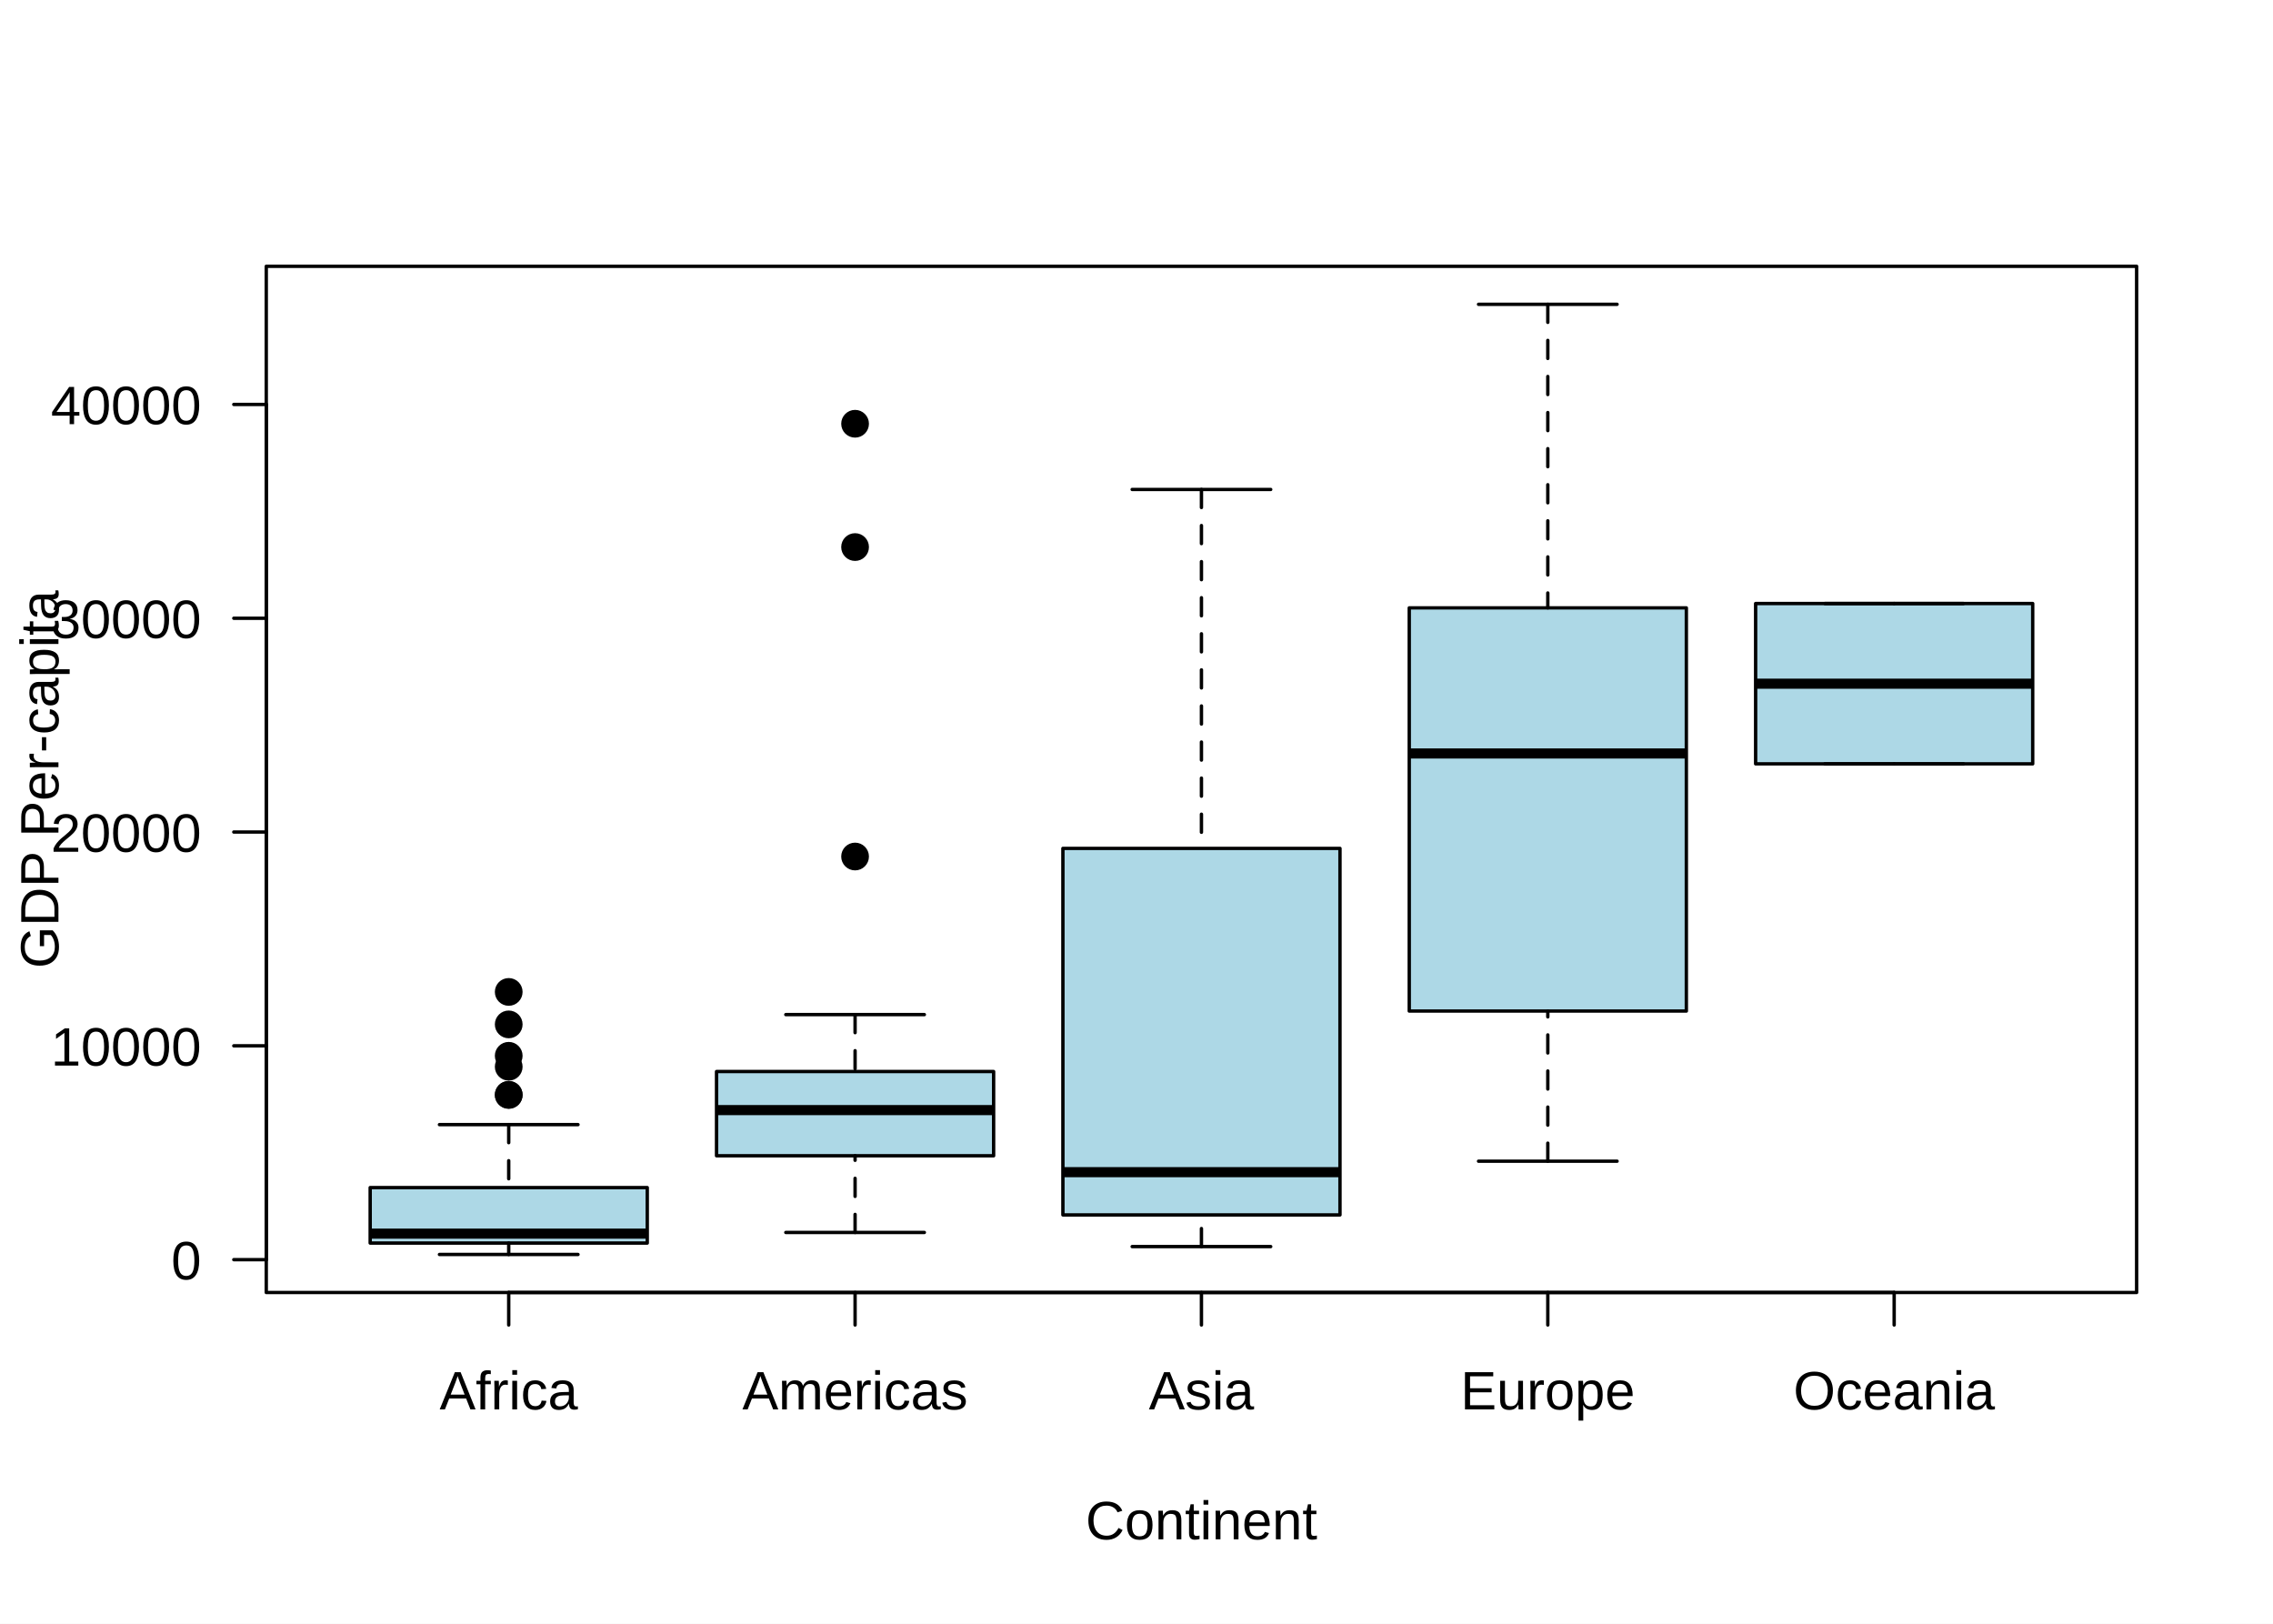
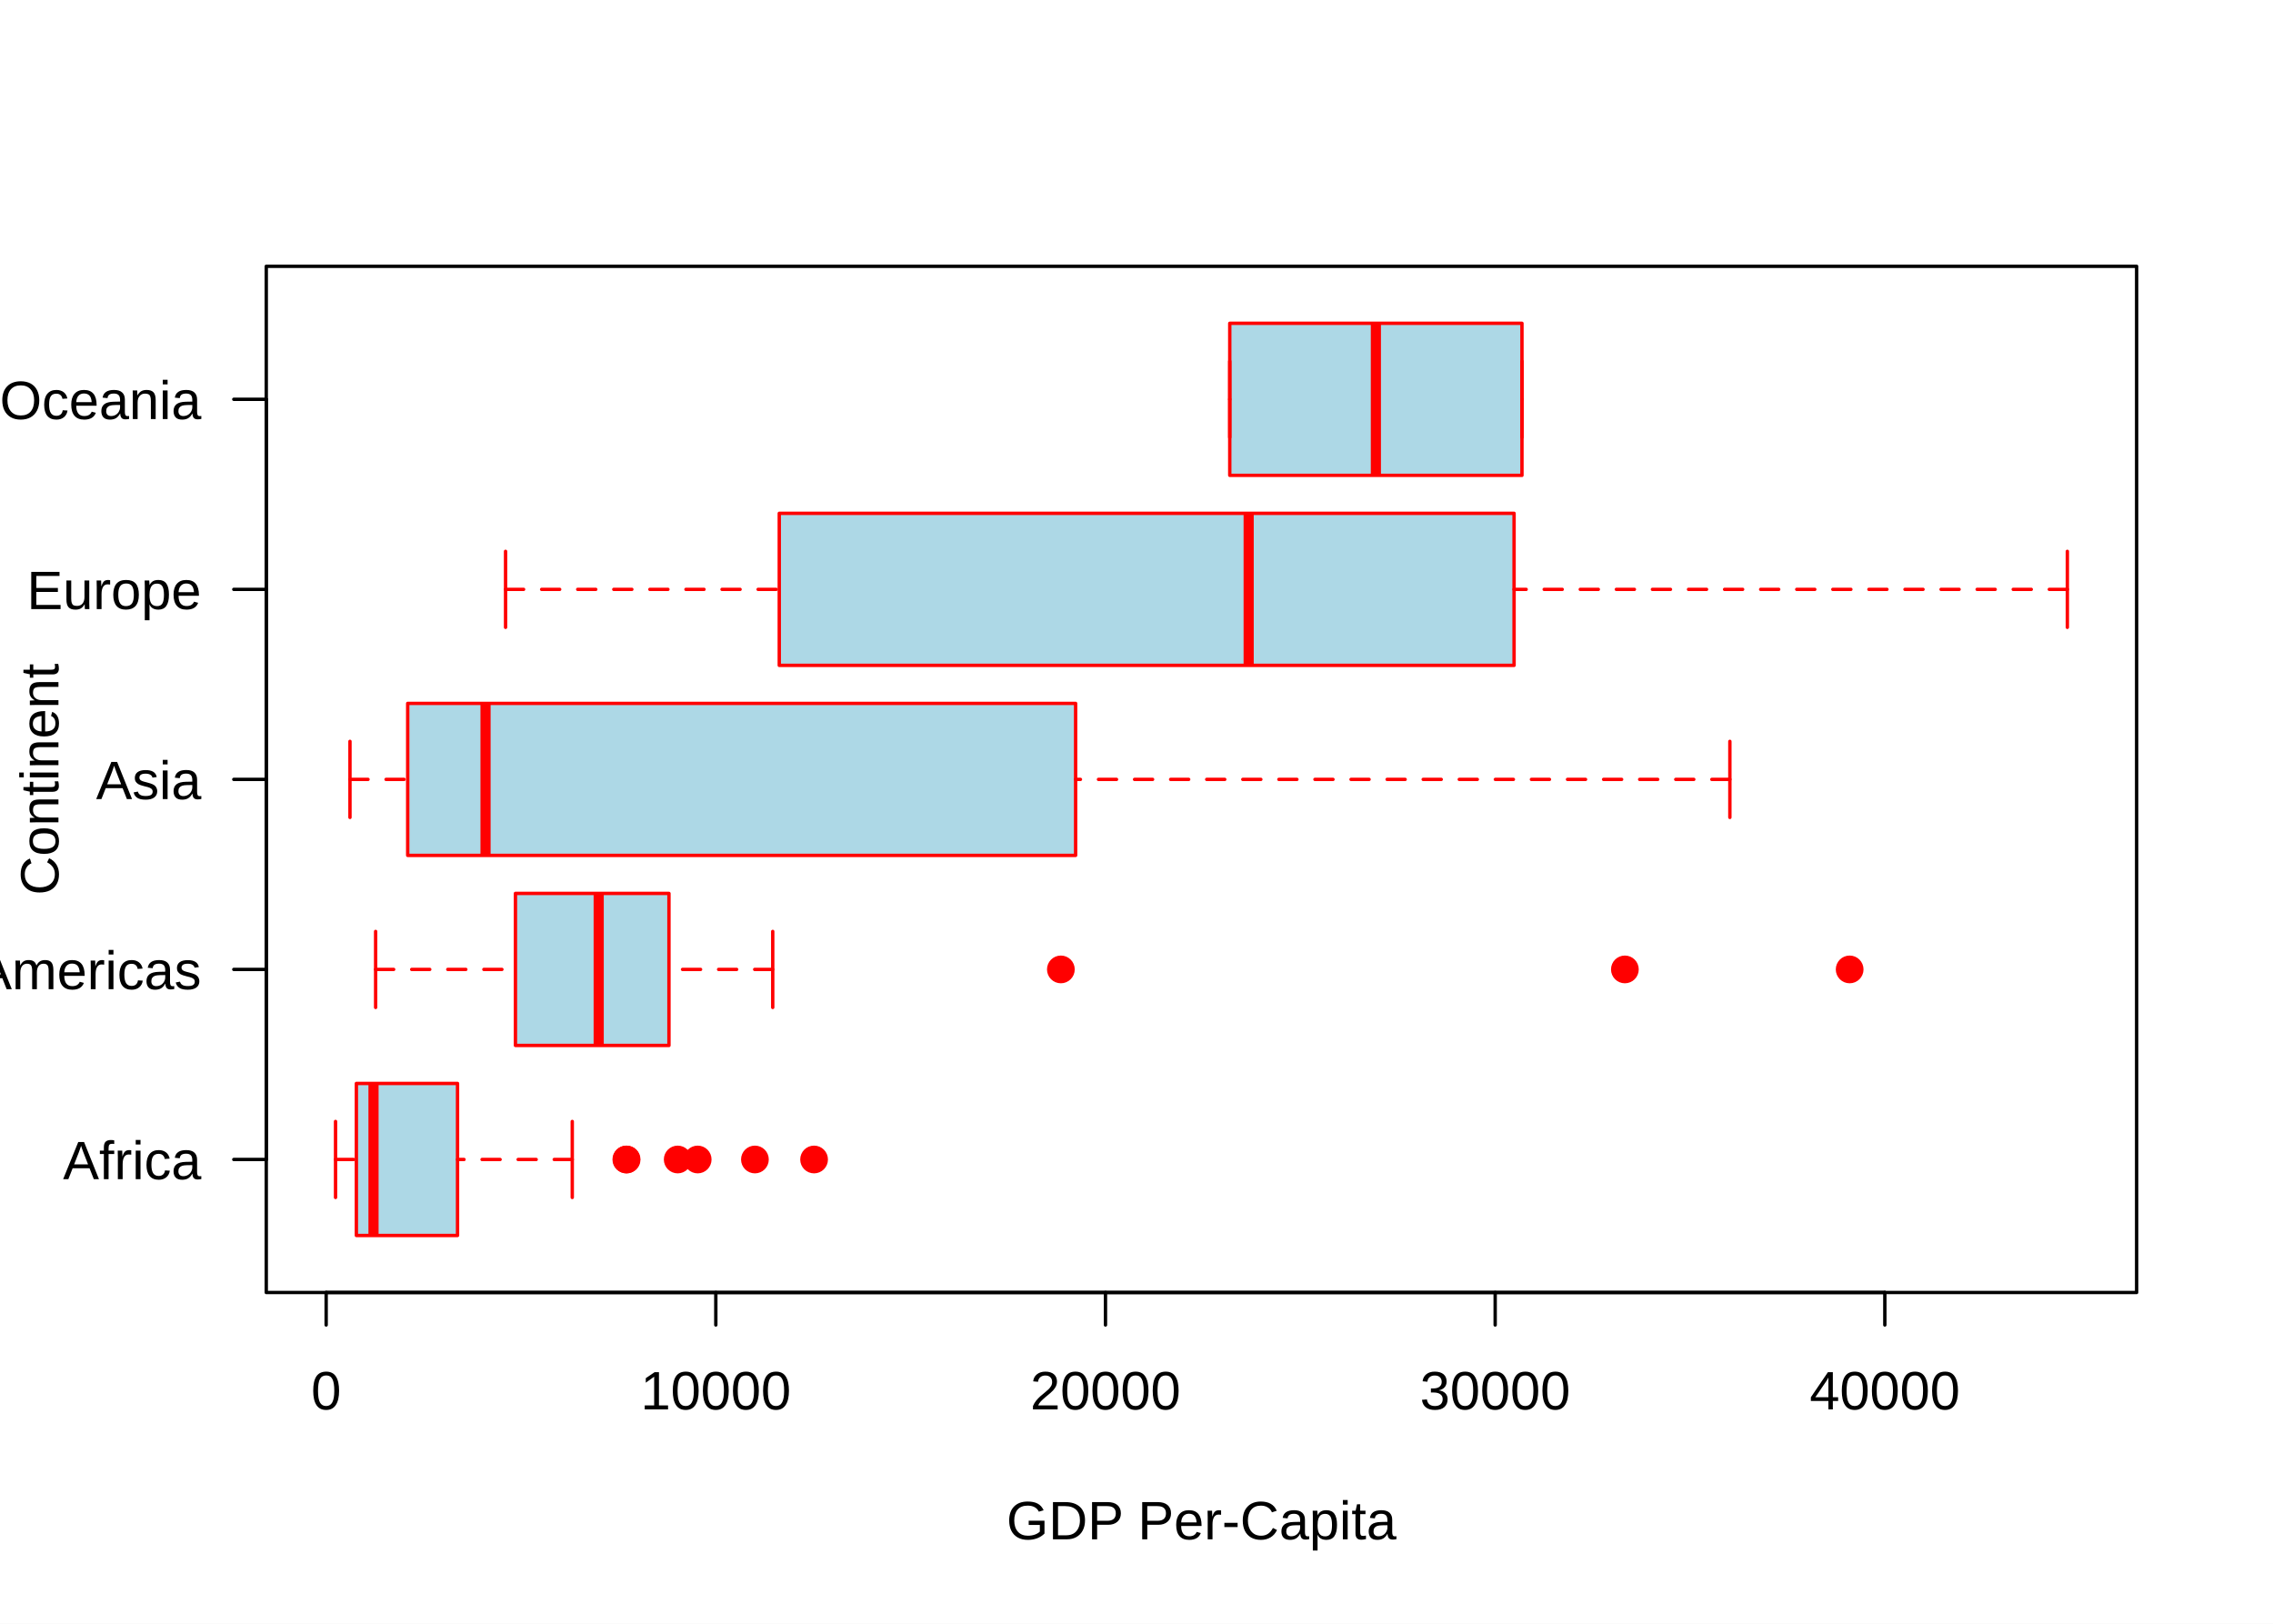
<svg xmlns="http://www.w3.org/2000/svg" class="svglite" width="504.00pt" height="360.00pt" viewBox="0 0 504.00 360.00">
  <defs>
    <style type="text/css">
    .svglite line, .svglite polyline, .svglite polygon, .svglite path, .svglite rect, .svglite circle {
      fill: none;
      stroke: #000000;
      stroke-linecap: round;
      stroke-linejoin: round;
      stroke-miterlimit: 10.00;
    }
  </style>
  </defs>
  <rect width="100%" height="100%" style="stroke: none; fill: #FFFFFF;" />
  <defs>
    <clipPath id="cpMC4wMHw1MDQuMDB8MC4wMHwzNjAuMDA=">
      <rect x="0.00" y="0.00" width="504.00" height="360.00" />
    </clipPath>
  </defs>
  <g clip-path="url(#cpMC4wMHw1MDQuMDB8MC4wMHwzNjAuMDA=)">
</g>
  <defs>
    <clipPath id="cpNTkuMDR8NDczLjc2fDU5LjA0fDI4Ni41Ng==">
      <rect x="59.04" y="59.04" width="414.72" height="227.52" />
    </clipPath>
  </defs>
  <g clip-path="url(#cpNTkuMDR8NDczLjc2fDU5LjA0fDI4Ni41Ng==)">
-     <polygon points="82.08,275.60 143.52,275.60 143.52,263.30 82.08,263.30 " style="stroke-width: 0.75; stroke: none; fill: #ADD8E6;" />
-     <line x1="82.08" y1="273.51" x2="143.52" y2="273.51" style="stroke-width: 2.25; stroke-linecap: butt;" />
-     <line x1="112.80" y1="278.13" x2="112.80" y2="275.60" style="stroke-width: 0.75; stroke-dasharray: 4.00,4.00;" />
-     <line x1="112.80" y1="249.34" x2="112.80" y2="263.30" style="stroke-width: 0.75; stroke-dasharray: 4.00,4.00;" />
-     <line x1="97.44" y1="278.13" x2="128.16" y2="278.13" style="stroke-width: 0.75;" />
-     <line x1="97.44" y1="249.34" x2="128.16" y2="249.34" style="stroke-width: 0.75;" />
-     <polyline points="82.08,275.60 143.52,275.60 143.52,263.30 82.08,263.30 82.08,275.60 " style="stroke-width: 0.75;" />
-     <circle cx="112.80" cy="227.12" r="2.70" style="stroke-width: 0.75; fill: #000000;" />
-     <circle cx="112.80" cy="242.76" r="2.70" style="stroke-width: 0.75; fill: #000000;" />
-     <circle cx="112.80" cy="219.92" r="2.70" style="stroke-width: 0.75; fill: #000000;" />
-     <circle cx="112.80" cy="234.08" r="2.70" style="stroke-width: 0.75; fill: #000000;" />
-     <circle cx="112.80" cy="236.51" r="2.70" style="stroke-width: 0.75; fill: #000000;" />
-     <circle cx="112.80" cy="242.73" r="2.70" style="stroke-width: 0.75; fill: #000000;" />
-     <polygon points="158.88,256.25 220.32,256.25 220.32,237.57 158.88,237.57 " style="stroke-width: 0.75; stroke: none; fill: #ADD8E6;" />
-     <line x1="158.88" y1="246.12" x2="220.32" y2="246.12" style="stroke-width: 2.25; stroke-linecap: butt;" />
-     <line x1="189.60" y1="273.25" x2="189.60" y2="256.25" style="stroke-width: 0.75; stroke-dasharray: 4.00,4.00;" />
-     <line x1="189.60" y1="224.95" x2="189.60" y2="237.57" style="stroke-width: 0.75; stroke-dasharray: 4.00,4.00;" />
-     <line x1="174.24" y1="273.25" x2="204.96" y2="273.25" style="stroke-width: 0.75;" />
-     <line x1="174.24" y1="224.95" x2="204.96" y2="224.95" style="stroke-width: 0.75;" />
-     <polyline points="158.88,256.25 220.32,256.25 220.32,237.57 158.88,237.57 158.88,256.25 " style="stroke-width: 0.75;" />
-     <circle cx="189.60" cy="121.29" r="2.70" style="stroke-width: 0.75; fill: #000000;" />
-     <circle cx="189.60" cy="189.90" r="2.70" style="stroke-width: 0.75; fill: #000000;" />
-     <circle cx="189.60" cy="93.95" r="2.70" style="stroke-width: 0.75; fill: #000000;" />
-     <polygon points="235.68,269.36 297.12,269.36 297.12,188.10 235.68,188.10 " style="stroke-width: 0.75; stroke: none; fill: #ADD8E6;" />
-     <line x1="235.68" y1="259.88" x2="297.12" y2="259.88" style="stroke-width: 2.25; stroke-linecap: butt;" />
-     <line x1="266.40" y1="276.38" x2="266.40" y2="269.36" style="stroke-width: 0.75; stroke-dasharray: 4.00,4.00;" />
-     <line x1="266.40" y1="108.52" x2="266.40" y2="188.10" style="stroke-width: 0.75; stroke-dasharray: 4.00,4.00;" />
-     <line x1="251.04" y1="276.38" x2="281.76" y2="276.38" style="stroke-width: 0.75;" />
-     <line x1="251.04" y1="108.52" x2="281.76" y2="108.52" style="stroke-width: 0.75;" />
-     <polyline points="235.68,269.36 297.12,269.36 297.12,188.10 235.68,188.10 235.68,269.36 " style="stroke-width: 0.75;" />
-     <polygon points="312.48,224.16 373.92,224.16 373.92,134.77 312.48,134.77 " style="stroke-width: 0.75; stroke: none; fill: #ADD8E6;" />
-     <line x1="312.48" y1="167.05" x2="373.92" y2="167.05" style="stroke-width: 2.25; stroke-linecap: butt;" />
-     <line x1="343.20" y1="257.45" x2="343.20" y2="224.16" style="stroke-width: 0.75; stroke-dasharray: 4.00,4.00;" />
-     <line x1="343.20" y1="67.47" x2="343.20" y2="134.77" style="stroke-width: 0.75; stroke-dasharray: 4.00,4.00;" />
-     <line x1="327.84" y1="257.45" x2="358.56" y2="257.45" style="stroke-width: 0.75;" />
-     <line x1="327.84" y1="67.47" x2="358.56" y2="67.47" style="stroke-width: 0.75;" />
-     <polyline points="312.48,224.16 373.92,224.16 373.92,134.77 312.48,134.77 312.48,224.16 " style="stroke-width: 0.75;" />
-     <polygon points="389.28,169.35 450.72,169.35 450.72,133.81 389.28,133.81 " style="stroke-width: 0.75; stroke: none; fill: #ADD8E6;" />
-     <line x1="389.28" y1="151.58" x2="450.72" y2="151.58" style="stroke-width: 2.25; stroke-linecap: butt;" />
-     <line x1="420.00" y1="169.35" x2="420.00" y2="169.35" style="stroke-width: 0.75; stroke-dasharray: 4.00,4.00;" />
-     <line x1="420.00" y1="133.81" x2="420.00" y2="133.81" style="stroke-width: 0.75; stroke-dasharray: 4.00,4.00;" />
-     <line x1="404.64" y1="169.35" x2="435.36" y2="169.35" style="stroke-width: 0.75;" />
-     <line x1="404.64" y1="133.81" x2="435.36" y2="133.81" style="stroke-width: 0.75;" />
-     <polyline points="389.28,169.35 450.72,169.35 450.72,133.81 389.28,133.81 389.28,169.35 " style="stroke-width: 0.75;" />
+     <polygon points="79.02,273.92 79.02,240.21 101.45,240.21 101.45,273.92 " style="stroke-width: 0.75; stroke: none; fill: #ADD8E6;" />
+     <line x1="82.82" y1="273.92" x2="82.82" y2="240.21" style="stroke-width: 2.25; stroke: #FF0000; stroke-linecap: butt;" />
+     <line x1="74.40" y1="257.07" x2="79.02" y2="257.07" style="stroke-width: 0.75; stroke: #FF0000; stroke-dasharray: 4.00,4.00;" />
+     <line x1="126.89" y1="257.07" x2="101.45" y2="257.07" style="stroke-width: 0.75; stroke: #FF0000; stroke-dasharray: 4.00,4.00;" />
+     <line x1="74.40" y1="265.49" x2="74.40" y2="248.64" style="stroke-width: 0.75; stroke: #FF0000;" />
+     <line x1="126.89" y1="265.49" x2="126.89" y2="248.64" style="stroke-width: 0.75; stroke: #FF0000;" />
+     <polyline points="79.02,273.92 79.02,240.21 101.45,240.21 101.45,273.92 79.02,273.92 " style="stroke-width: 0.75; stroke: #FF0000;" />
+     <circle cx="167.39" cy="257.07" r="2.70" style="stroke-width: 0.75; stroke: #FF0000; fill: #FF0000;" />
+     <circle cx="138.88" cy="257.07" r="2.70" style="stroke-width: 0.75; stroke: #FF0000; fill: #FF0000;" />
+     <circle cx="180.51" cy="257.07" r="2.70" style="stroke-width: 0.75; stroke: #FF0000; fill: #FF0000;" />
+     <circle cx="154.70" cy="257.07" r="2.70" style="stroke-width: 0.75; stroke: #FF0000; fill: #FF0000;" />
+     <circle cx="150.27" cy="257.07" r="2.70" style="stroke-width: 0.75; stroke: #FF0000; fill: #FF0000;" />
+     <circle cx="138.94" cy="257.07" r="2.70" style="stroke-width: 0.75; stroke: #FF0000; fill: #FF0000;" />
+     <polygon points="114.29,231.79 114.29,198.08 148.33,198.08 148.33,231.79 " style="stroke-width: 0.75; stroke: none; fill: #ADD8E6;" />
+     <line x1="132.75" y1="231.79" x2="132.75" y2="198.08" style="stroke-width: 2.25; stroke: #FF0000; stroke-linecap: butt;" />
+     <line x1="83.29" y1="214.93" x2="114.29" y2="214.93" style="stroke-width: 0.75; stroke: #FF0000; stroke-dasharray: 4.00,4.00;" />
+     <line x1="171.34" y1="214.93" x2="148.33" y2="214.93" style="stroke-width: 0.75; stroke: #FF0000; stroke-dasharray: 4.00,4.00;" />
+     <line x1="83.29" y1="223.36" x2="83.29" y2="206.51" style="stroke-width: 0.75; stroke: #FF0000;" />
+     <line x1="171.34" y1="223.36" x2="171.34" y2="206.51" style="stroke-width: 0.75; stroke: #FF0000;" />
+     <polyline points="114.29,231.79 114.29,198.08 148.33,198.08 148.33,231.79 114.29,231.79 " style="stroke-width: 0.75; stroke: #FF0000;" />
+     <circle cx="360.29" cy="214.93" r="2.70" style="stroke-width: 0.75; stroke: #FF0000; fill: #FF0000;" />
+     <circle cx="235.23" cy="214.93" r="2.70" style="stroke-width: 0.75; stroke: #FF0000; fill: #FF0000;" />
+     <circle cx="410.13" cy="214.93" r="2.70" style="stroke-width: 0.75; stroke: #FF0000; fill: #FF0000;" />
+     <polygon points="90.40,189.65 90.40,155.95 238.50,155.95 238.50,189.65 " style="stroke-width: 0.75; stroke: none; fill: #ADD8E6;" />
+     <line x1="107.66" y1="189.65" x2="107.66" y2="155.95" style="stroke-width: 2.25; stroke: #FF0000; stroke-linecap: butt;" />
+     <line x1="77.60" y1="172.80" x2="90.40" y2="172.80" style="stroke-width: 0.75; stroke: #FF0000; stroke-dasharray: 4.00,4.00;" />
+     <line x1="383.57" y1="172.80" x2="238.50" y2="172.80" style="stroke-width: 0.75; stroke: #FF0000; stroke-dasharray: 4.00,4.00;" />
+     <line x1="77.60" y1="181.23" x2="77.60" y2="164.37" style="stroke-width: 0.75; stroke: #FF0000;" />
+     <line x1="383.57" y1="181.23" x2="383.57" y2="164.37" style="stroke-width: 0.75; stroke: #FF0000;" />
+     <polyline points="90.40,189.65 90.40,155.95 238.50,155.95 238.50,189.65 90.40,189.65 " style="stroke-width: 0.75; stroke: #FF0000;" />
+     <polygon points="172.79,147.52 172.79,113.81 335.72,113.81 335.72,147.52 " style="stroke-width: 0.75; stroke: none; fill: #ADD8E6;" />
+     <line x1="276.87" y1="147.52" x2="276.87" y2="113.81" style="stroke-width: 2.25; stroke: #FF0000; stroke-linecap: butt;" />
+     <line x1="112.10" y1="130.67" x2="172.79" y2="130.67" style="stroke-width: 0.75; stroke: #FF0000; stroke-dasharray: 4.00,4.00;" />
+     <line x1="458.40" y1="130.67" x2="335.72" y2="130.67" style="stroke-width: 0.75; stroke: #FF0000; stroke-dasharray: 4.00,4.00;" />
+     <line x1="112.10" y1="139.09" x2="112.10" y2="122.24" style="stroke-width: 0.75; stroke: #FF0000;" />
+     <line x1="458.40" y1="139.09" x2="458.40" y2="122.24" style="stroke-width: 0.75; stroke: #FF0000;" />
+     <polyline points="172.79,147.52 172.79,113.81 335.72,113.81 335.72,147.52 172.79,147.52 " style="stroke-width: 0.75; stroke: #FF0000;" />
+     <polygon points="272.68,105.39 272.68,71.68 337.47,71.68 337.47,105.39 " style="stroke-width: 0.75; stroke: none; fill: #ADD8E6;" />
+     <line x1="305.08" y1="105.39" x2="305.08" y2="71.68" style="stroke-width: 2.25; stroke: #FF0000; stroke-linecap: butt;" />
+     <line x1="272.68" y1="88.53" x2="272.68" y2="88.53" style="stroke-width: 0.75; stroke: #FF0000; stroke-dasharray: 4.00,4.00;" />
+     <line x1="337.47" y1="88.53" x2="337.47" y2="88.53" style="stroke-width: 0.75; stroke: #FF0000; stroke-dasharray: 4.00,4.00;" />
+     <line x1="272.68" y1="96.96" x2="272.68" y2="80.11" style="stroke-width: 0.75; stroke: #FF0000;" />
+     <line x1="337.47" y1="96.96" x2="337.47" y2="80.11" style="stroke-width: 0.75; stroke: #FF0000;" />
+     <polyline points="272.68,105.39 272.68,71.68 337.47,71.68 337.47,105.39 272.68,105.39 " style="stroke-width: 0.75; stroke: #FF0000;" />
  </g>
  <g clip-path="url(#cpMC4wMHw1MDQuMDB8MC4wMHwzNjAuMDA=)">
-     <line x1="112.80" y1="286.56" x2="420.00" y2="286.56" style="stroke-width: 0.75;" />
-     <line x1="112.80" y1="286.56" x2="112.80" y2="293.76" style="stroke-width: 0.75;" />
-     <line x1="189.60" y1="286.56" x2="189.60" y2="293.76" style="stroke-width: 0.75;" />
-     <line x1="266.40" y1="286.56" x2="266.40" y2="293.76" style="stroke-width: 0.75;" />
-     <line x1="343.20" y1="286.56" x2="343.20" y2="293.76" style="stroke-width: 0.75;" />
-     <line x1="420.00" y1="286.56" x2="420.00" y2="293.76" style="stroke-width: 0.75;" />
-     <text x="112.80" y="312.48" text-anchor="middle" style="font-size: 12.00px; font-family: Arial;" textLength="34.24px" lengthAdjust="spacingAndGlyphs">Africa</text>
-     <text x="189.60" y="312.48" text-anchor="middle" style="font-size: 12.00px; font-family: Arial;" textLength="55.77px" lengthAdjust="spacingAndGlyphs">Americas</text>
-     <text x="266.40" y="312.48" text-anchor="middle" style="font-size: 12.00px; font-family: Arial;" textLength="25.16px" lengthAdjust="spacingAndGlyphs">Asia</text>
-     <text x="343.20" y="312.48" text-anchor="middle" style="font-size: 12.00px; font-family: Arial;" textLength="42.21px" lengthAdjust="spacingAndGlyphs">Europe</text>
-     <text x="420.00" y="312.48" text-anchor="middle" style="font-size: 12.00px; font-family: Arial;" textLength="49.10px" lengthAdjust="spacingAndGlyphs">Oceania</text>
-     <line x1="59.04" y1="279.28" x2="59.04" y2="89.67" style="stroke-width: 0.75;" />
-     <line x1="59.04" y1="279.28" x2="51.84" y2="279.28" style="stroke-width: 0.75;" />
-     <line x1="59.04" y1="231.87" x2="51.84" y2="231.87" style="stroke-width: 0.75;" />
-     <line x1="59.04" y1="184.47" x2="51.84" y2="184.47" style="stroke-width: 0.75;" />
-     <line x1="59.04" y1="137.07" x2="51.84" y2="137.07" style="stroke-width: 0.75;" />
-     <line x1="59.04" y1="89.67" x2="51.84" y2="89.67" style="stroke-width: 0.75;" />
-     <text x="44.64" y="283.65" text-anchor="end" style="font-size: 12.00px; font-family: Arial;" textLength="7.64px" lengthAdjust="spacingAndGlyphs">0</text>
-     <text x="44.64" y="236.25" text-anchor="end" style="font-size: 12.00px; font-family: Arial;" textLength="38.20px" lengthAdjust="spacingAndGlyphs">10000</text>
-     <text x="44.64" y="188.85" text-anchor="end" style="font-size: 12.00px; font-family: Arial;" textLength="38.20px" lengthAdjust="spacingAndGlyphs">20000</text>
-     <text x="44.64" y="141.45" text-anchor="end" style="font-size: 12.00px; font-family: Arial;" textLength="38.20px" lengthAdjust="spacingAndGlyphs">30000</text>
-     <text x="44.64" y="94.04" text-anchor="end" style="font-size: 12.00px; font-family: Arial;" textLength="38.20px" lengthAdjust="spacingAndGlyphs">40000</text>
-     <text x="266.40" y="341.28" text-anchor="middle" style="font-size: 12.00px; font-family: Arial;" textLength="58.69px" lengthAdjust="spacingAndGlyphs">Continent</text>
-     <text transform="translate(12.96,172.80) rotate(-90)" text-anchor="middle" style="font-size: 12.00px; font-family: Arial;" textLength="89.27px" lengthAdjust="spacingAndGlyphs">GDP Per-capita</text>
+     <line x1="59.04" y1="257.07" x2="59.04" y2="88.53" style="stroke-width: 0.75;" />
+     <line x1="59.04" y1="257.07" x2="51.84" y2="257.07" style="stroke-width: 0.75;" />
+     <line x1="59.04" y1="214.93" x2="51.84" y2="214.93" style="stroke-width: 0.75;" />
+     <line x1="59.04" y1="172.80" x2="51.84" y2="172.80" style="stroke-width: 0.75;" />
+     <line x1="59.04" y1="130.67" x2="51.84" y2="130.67" style="stroke-width: 0.75;" />
+     <line x1="59.04" y1="88.53" x2="51.84" y2="88.53" style="stroke-width: 0.75;" />
+     <text x="44.64" y="261.44" text-anchor="end" style="font-size: 12.00px; font-family: Arial;" textLength="34.24px" lengthAdjust="spacingAndGlyphs">Africa</text>
+     <text x="44.64" y="219.31" text-anchor="end" style="font-size: 12.00px; font-family: Arial;" textLength="55.77px" lengthAdjust="spacingAndGlyphs">Americas</text>
+     <text x="44.64" y="177.17" text-anchor="end" style="font-size: 12.00px; font-family: Arial;" textLength="25.16px" lengthAdjust="spacingAndGlyphs">Asia</text>
+     <text x="44.64" y="135.04" text-anchor="end" style="font-size: 12.00px; font-family: Arial;" textLength="42.21px" lengthAdjust="spacingAndGlyphs">Europe</text>
+     <text x="44.64" y="92.91" text-anchor="end" style="font-size: 12.00px; font-family: Arial;" textLength="49.10px" lengthAdjust="spacingAndGlyphs">Oceania</text>
+     <line x1="72.32" y1="286.56" x2="417.93" y2="286.56" style="stroke-width: 0.75;" />
+     <line x1="72.32" y1="286.56" x2="72.32" y2="293.76" style="stroke-width: 0.75;" />
+     <line x1="158.72" y1="286.56" x2="158.72" y2="293.76" style="stroke-width: 0.75;" />
+     <line x1="245.12" y1="286.56" x2="245.12" y2="293.76" style="stroke-width: 0.75;" />
+     <line x1="331.53" y1="286.56" x2="331.53" y2="293.76" style="stroke-width: 0.75;" />
+     <line x1="417.93" y1="286.56" x2="417.93" y2="293.76" style="stroke-width: 0.75;" />
+     <text x="72.32" y="312.48" text-anchor="middle" style="font-size: 12.00px; font-family: Arial;" textLength="7.64px" lengthAdjust="spacingAndGlyphs">0</text>
+     <text x="158.72" y="312.48" text-anchor="middle" style="font-size: 12.00px; font-family: Arial;" textLength="38.20px" lengthAdjust="spacingAndGlyphs">10000</text>
+     <text x="245.12" y="312.48" text-anchor="middle" style="font-size: 12.00px; font-family: Arial;" textLength="38.20px" lengthAdjust="spacingAndGlyphs">20000</text>
+     <text x="331.53" y="312.48" text-anchor="middle" style="font-size: 12.00px; font-family: Arial;" textLength="38.20px" lengthAdjust="spacingAndGlyphs">30000</text>
+     <text x="417.93" y="312.48" text-anchor="middle" style="font-size: 12.00px; font-family: Arial;" textLength="38.20px" lengthAdjust="spacingAndGlyphs">40000</text>
+     <text x="266.40" y="341.28" text-anchor="middle" style="font-size: 12.00px; font-family: Arial;" textLength="91.05px" lengthAdjust="spacingAndGlyphs">GDP Per-Capita</text>
+     <text transform="translate(12.96,172.80) rotate(-90)" text-anchor="middle" style="font-size: 12.00px; font-family: Arial;" textLength="58.69px" lengthAdjust="spacingAndGlyphs">Continent</text>
    <polyline points="59.04,286.56 473.76,286.56 473.76,59.04 59.04,59.04 59.04,286.56 " style="stroke-width: 0.75;" />
  </g>
</svg>
